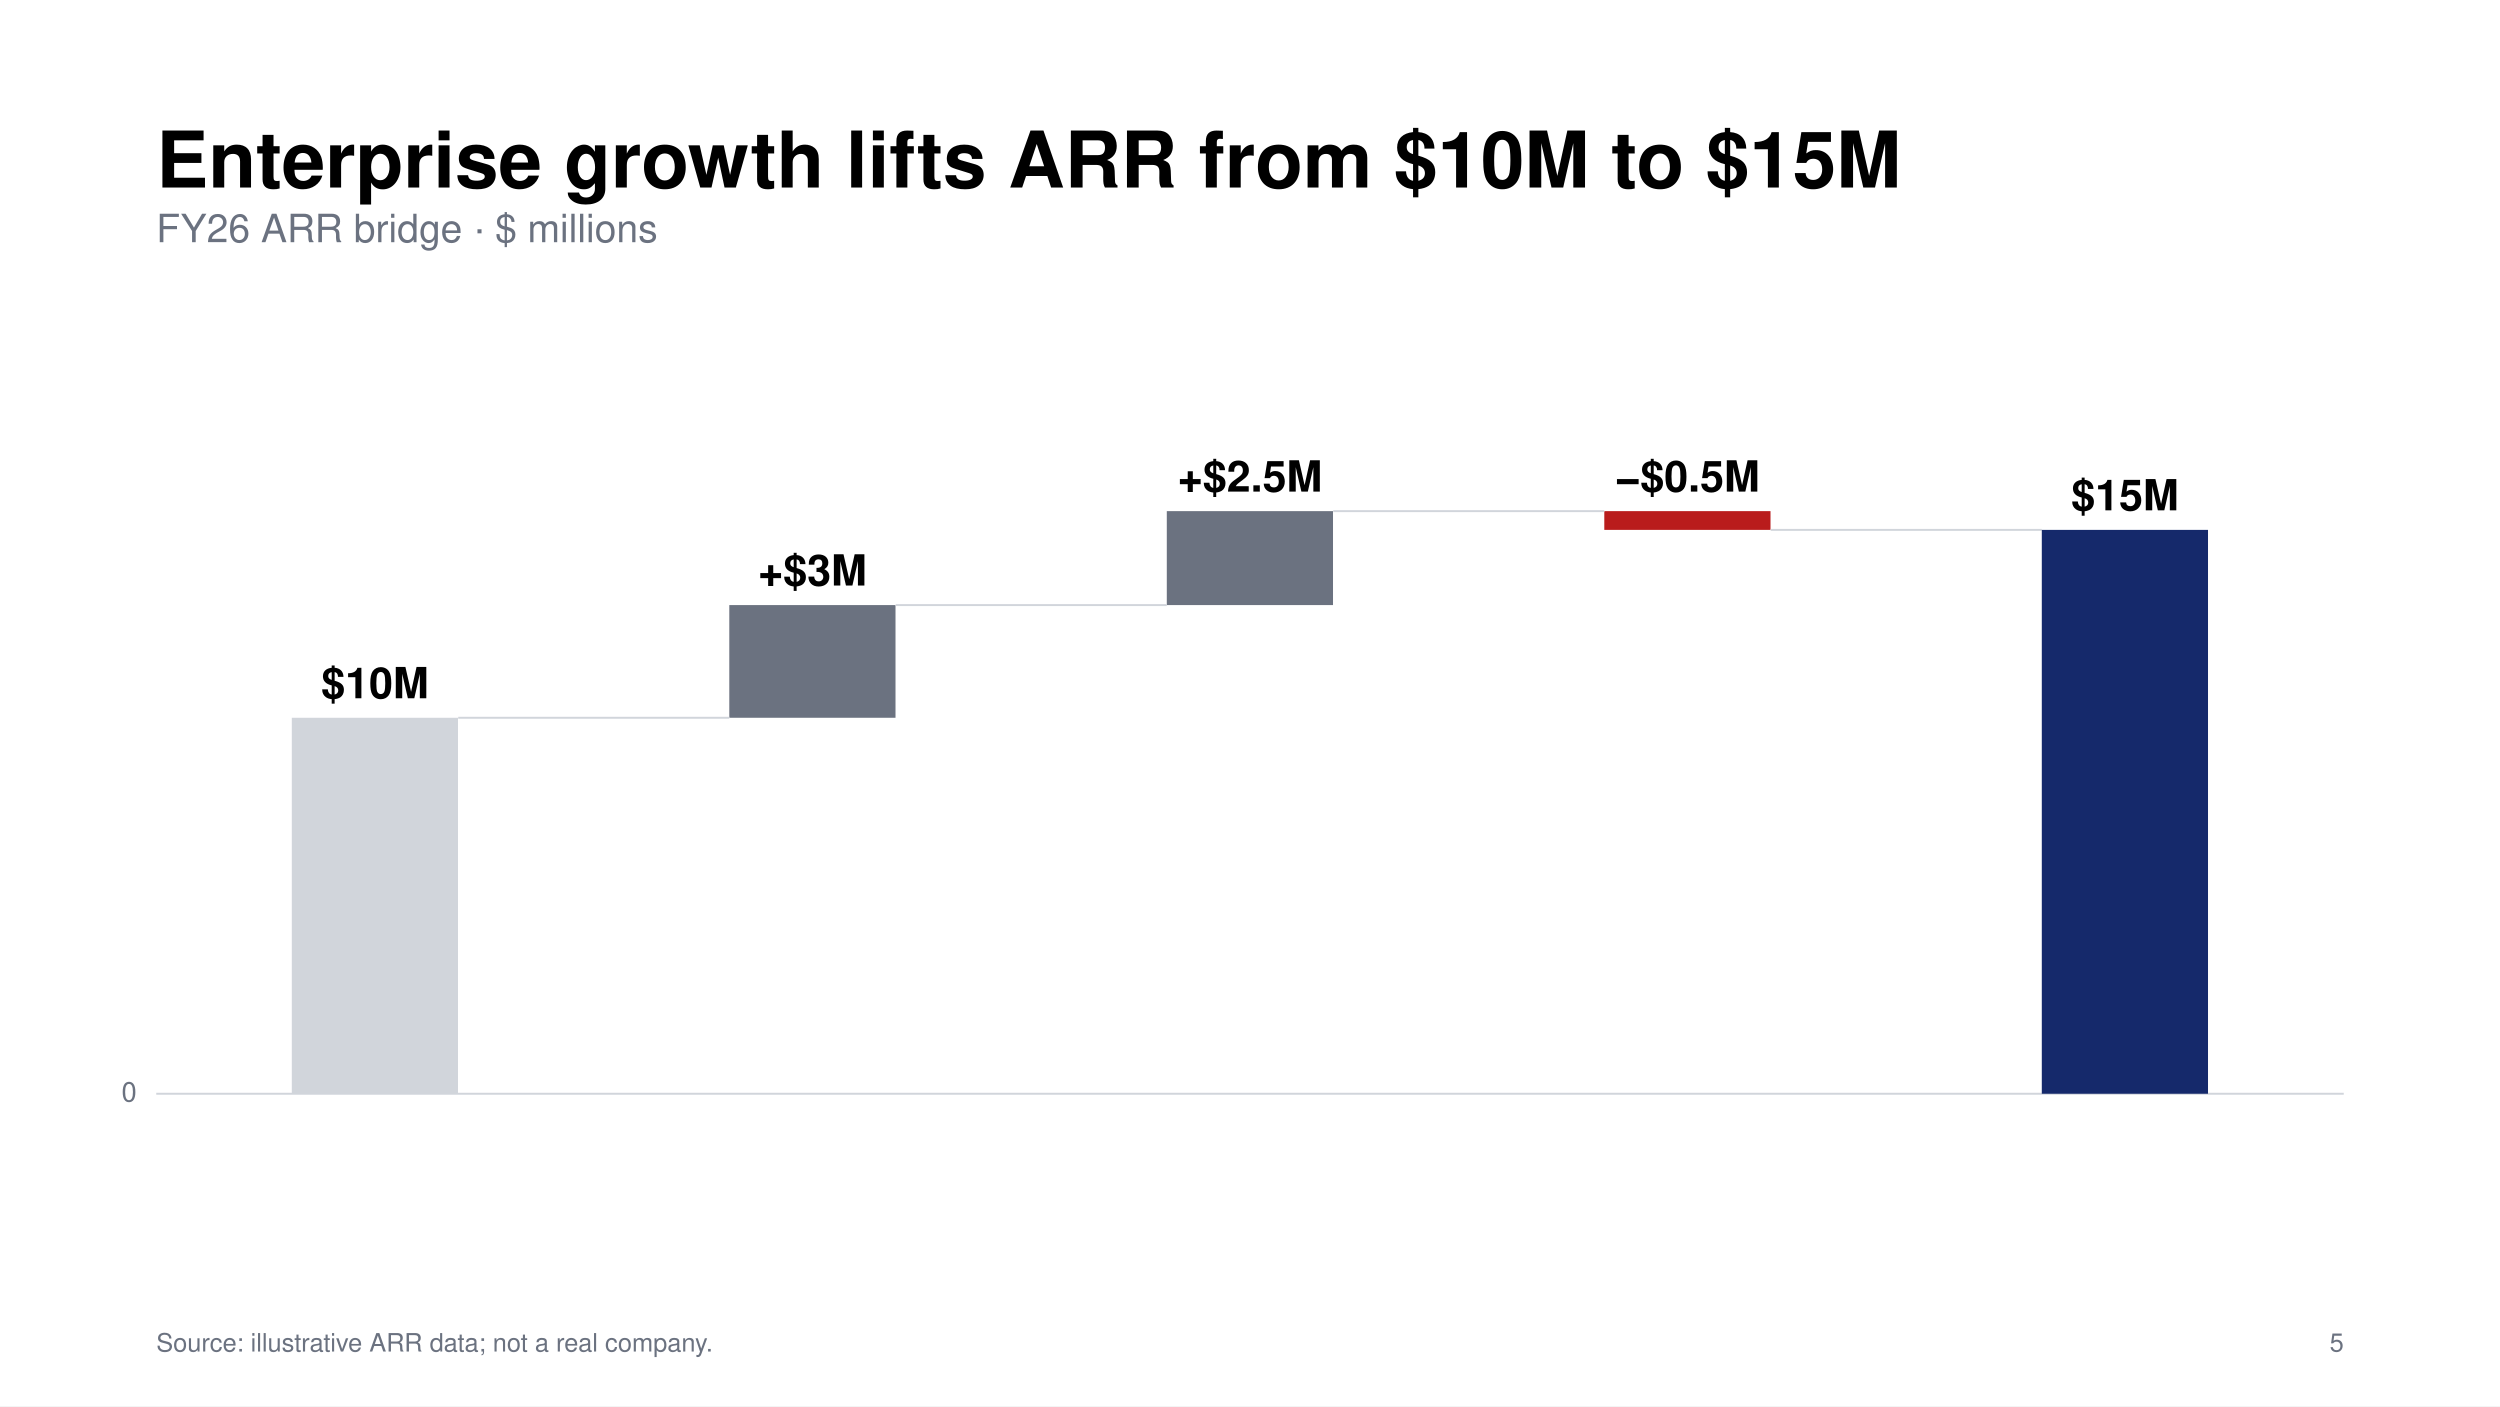
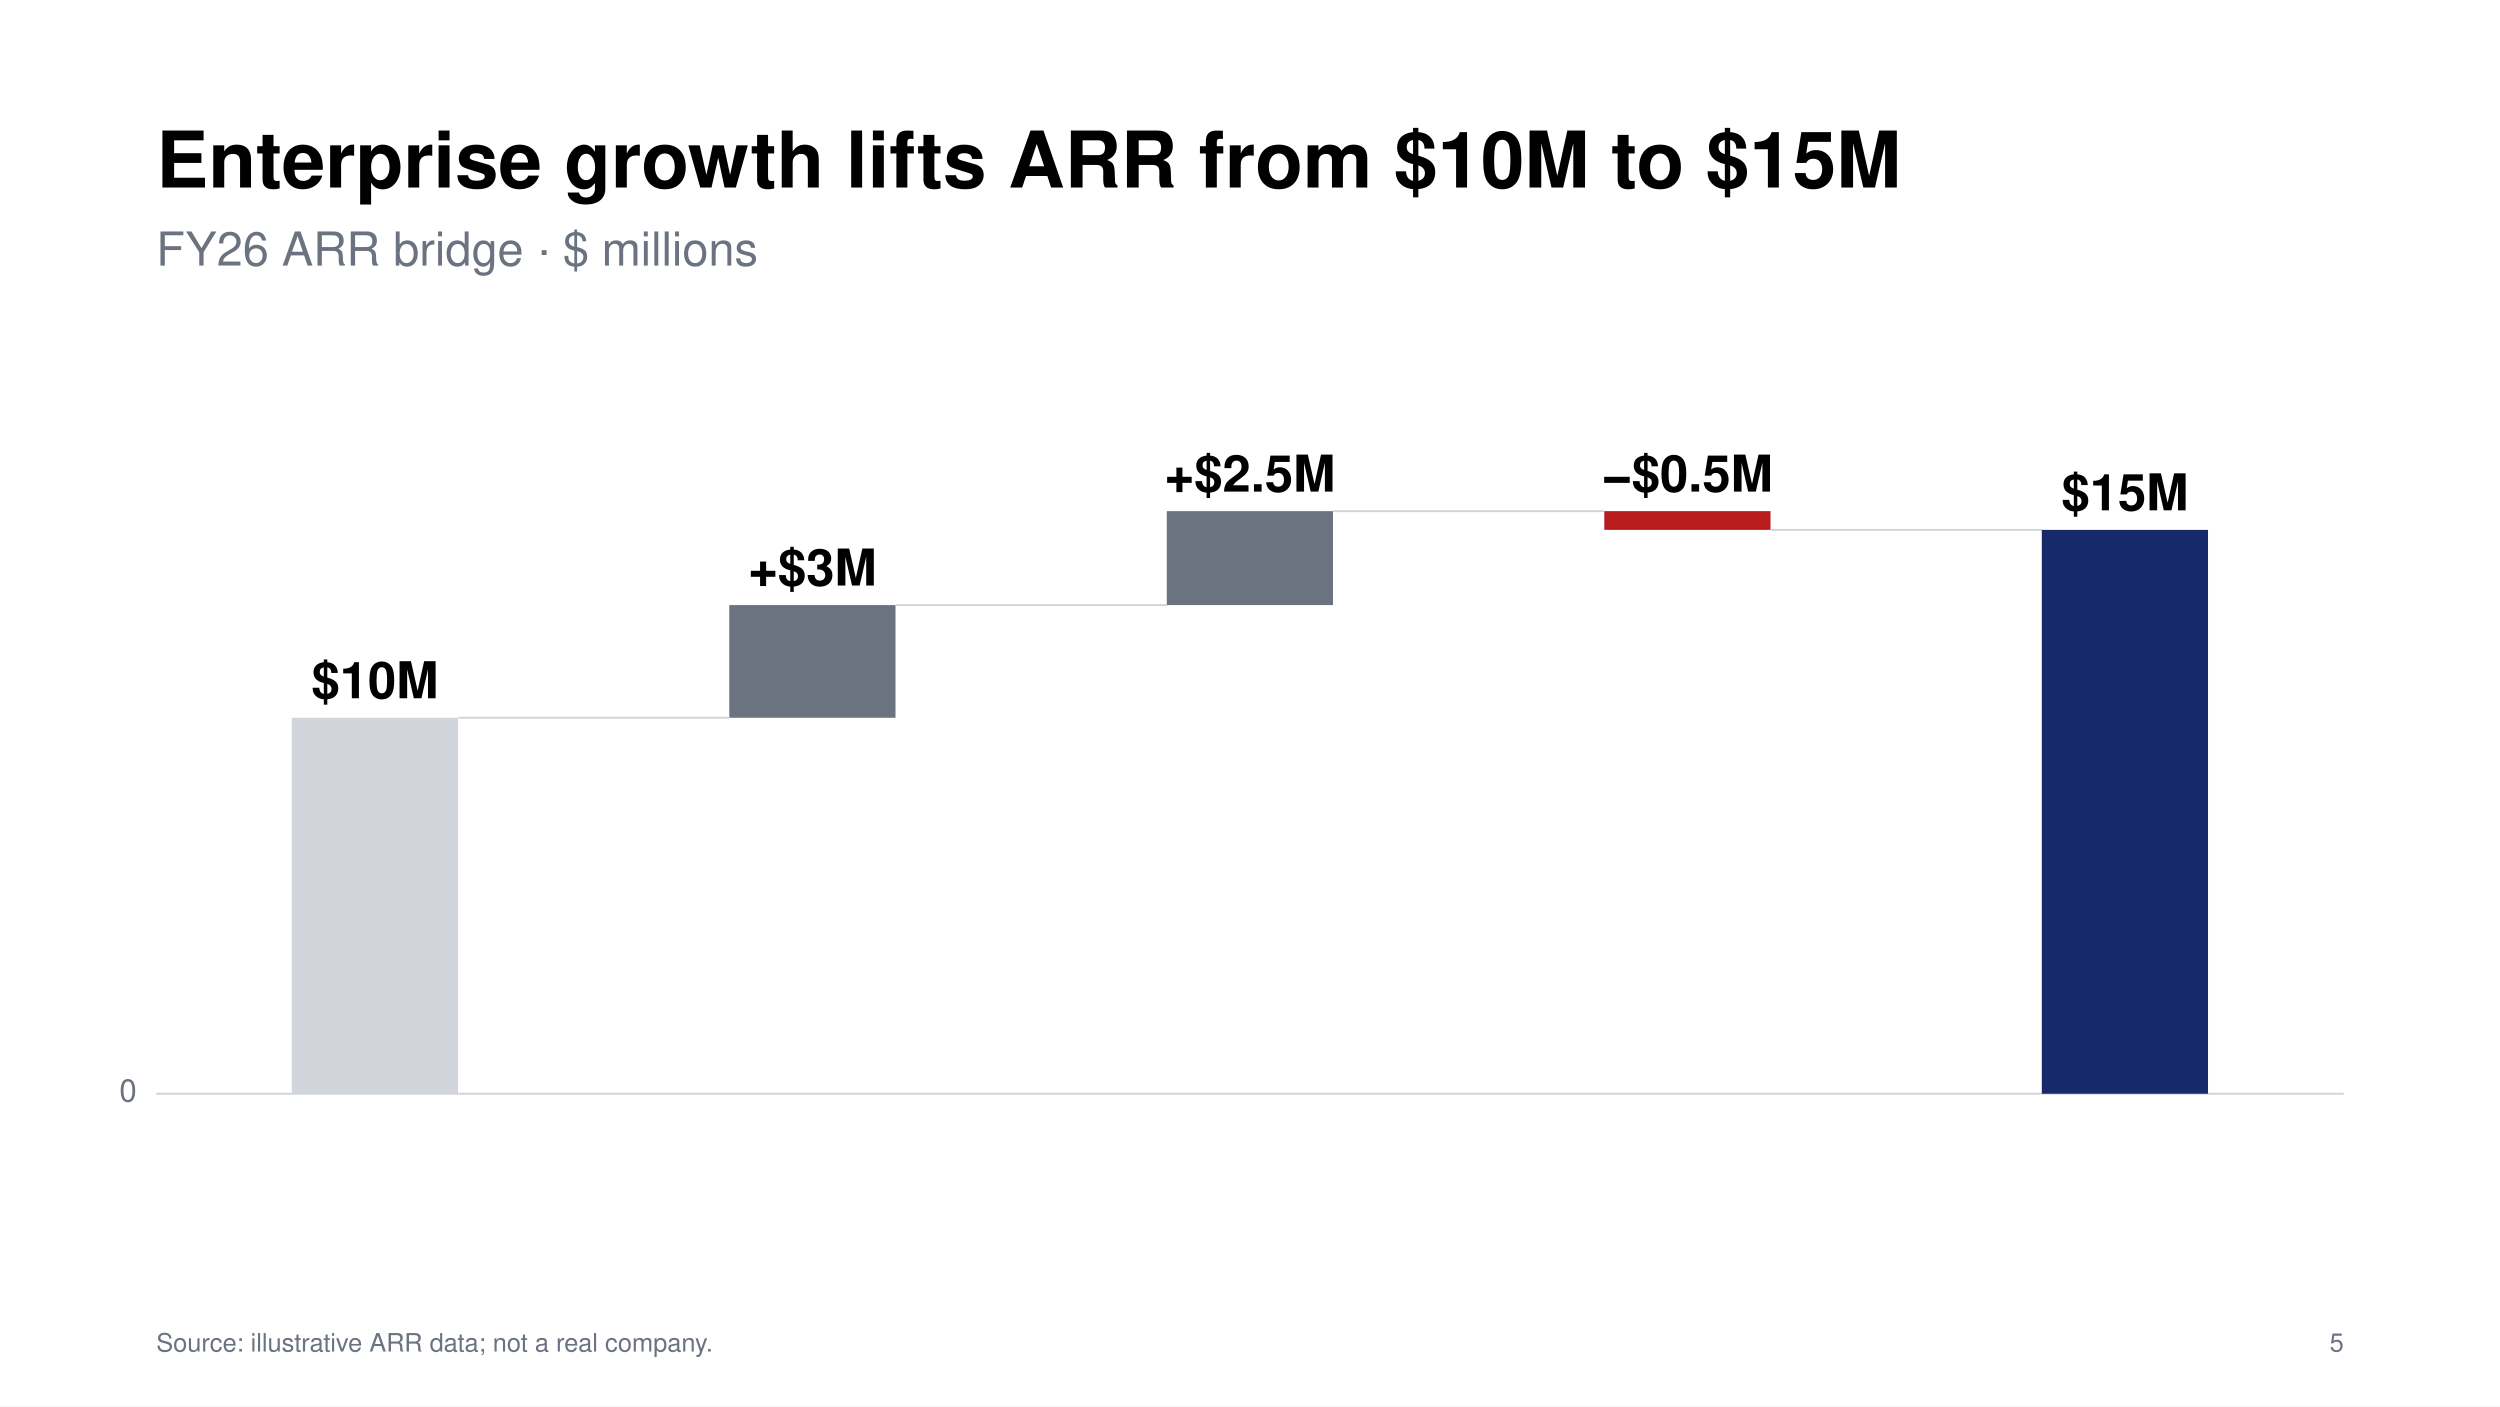
<svg xmlns="http://www.w3.org/2000/svg" viewBox="0 0 1280 720" width="1280" height="720" role="img" aria-label="Enterprise growth lifts ARR from $10M to $15M">
  <rect width="1280" height="720" fill="#FFFFFF" />
  <text x="80.0" y="96.0" font-family="'Helvetica Neue', Helvetica, Arial, 'Hiragino Sans', 'Yu Gothic', 'Noto Sans JP', 'Meiryo', sans-serif" font-size="40" fill="#000000" font-weight="bold" text-anchor="start">Enterprise growth lifts ARR from $10M to $15M</text>
-   <text x="80.0" y="124.0" font-family="'Helvetica Neue', Helvetica, Arial, 'Hiragino Sans', 'Yu Gothic', 'Noto Sans JP', 'Meiryo', sans-serif" font-size="20" fill="#6B7280" font-weight="normal" text-anchor="start">FY26 ARR bridge · $ millions</text>
+   <text x="80.0" y="136.0" font-family="'Helvetica Neue', Helvetica, Arial, 'Hiragino Sans', 'Yu Gothic', 'Noto Sans JP', 'Meiryo', sans-serif" font-size="24" fill="#6B7280" font-weight="normal" text-anchor="start">FY26 ARR bridge · $ millions</text>
  <line x1="80.0" y1="560.0" x2="1200.0" y2="560.0" stroke="#D1D5DB" />
-   <text x="70.0" y="564.0" font-family="'Helvetica Neue', Helvetica, Arial, 'Hiragino Sans', 'Yu Gothic', 'Noto Sans JP', 'Meiryo', sans-serif" font-size="14" fill="#6B7280" font-weight="normal" text-anchor="end">0</text>
+   <text x="70.0" y="564.0" font-family="'Helvetica Neue', Helvetica, Arial, 'Hiragino Sans', 'Yu Gothic', 'Noto Sans JP', 'Meiryo', sans-serif" font-size="16" fill="#6B7280" font-weight="normal" text-anchor="end">0</text>
  <rect x="149.4" y="367.5" width="85.1" height="192.5" fill="#D1D5DB" stroke="none" />
-   <text x="192.0" y="357.5" font-family="'Helvetica Neue', Helvetica, Arial, 'Hiragino Sans', 'Yu Gothic', 'Noto Sans JP', 'Meiryo', sans-serif" font-size="22" fill="#000000" font-weight="bold" text-anchor="middle">$10M</text>
-   <text x="192.0" y="578.0" font-family="'Helvetica Neue', Helvetica, Arial, 'Hiragino Sans', 'Yu Gothic', 'Noto Sans JP', 'Meiryo', sans-serif" font-size="18" fill="#374151" font-weight="normal" text-anchor="middle" />
+   <text x="192.0" y="357.5" font-family="'Helvetica Neue', Helvetica, Arial, 'Hiragino Sans', 'Yu Gothic', 'Noto Sans JP', 'Meiryo', sans-serif" font-size="26" fill="#000000" font-weight="bold" text-anchor="middle">$10M</text>
+   <text x="192.0" y="582.0" font-family="'Helvetica Neue', Helvetica, Arial, 'Hiragino Sans', 'Yu Gothic', 'Noto Sans JP', 'Meiryo', sans-serif" font-size="22" fill="#374151" font-weight="normal" text-anchor="middle" />
  <rect x="373.4" y="309.8" width="85.1" height="57.7" fill="#6B7280" stroke="none" />
-   <text x="416.0" y="299.8" font-family="'Helvetica Neue', Helvetica, Arial, 'Hiragino Sans', 'Yu Gothic', 'Noto Sans JP', 'Meiryo', sans-serif" font-size="22" fill="#000000" font-weight="bold" text-anchor="middle">+$3M</text>
-   <text x="416.0" y="578.0" font-family="'Helvetica Neue', Helvetica, Arial, 'Hiragino Sans', 'Yu Gothic', 'Noto Sans JP', 'Meiryo', sans-serif" font-size="18" fill="#374151" font-weight="normal" text-anchor="middle" />
+   <text x="416.0" y="299.8" font-family="'Helvetica Neue', Helvetica, Arial, 'Hiragino Sans', 'Yu Gothic', 'Noto Sans JP', 'Meiryo', sans-serif" font-size="26" fill="#000000" font-weight="bold" text-anchor="middle">+$3M</text>
+   <text x="416.0" y="582.0" font-family="'Helvetica Neue', Helvetica, Arial, 'Hiragino Sans', 'Yu Gothic', 'Noto Sans JP', 'Meiryo', sans-serif" font-size="22" fill="#374151" font-weight="normal" text-anchor="middle" />
  <line x1="234.6" y1="367.5" x2="373.4" y2="367.5" stroke="#D1D5DB" />
  <rect x="597.4" y="261.7" width="85.1" height="48.1" fill="#6B7280" stroke="none" />
-   <text x="640.0" y="251.7" font-family="'Helvetica Neue', Helvetica, Arial, 'Hiragino Sans', 'Yu Gothic', 'Noto Sans JP', 'Meiryo', sans-serif" font-size="22" fill="#000000" font-weight="bold" text-anchor="middle">+$2.5M</text>
-   <text x="640.0" y="578.0" font-family="'Helvetica Neue', Helvetica, Arial, 'Hiragino Sans', 'Yu Gothic', 'Noto Sans JP', 'Meiryo', sans-serif" font-size="18" fill="#374151" font-weight="normal" text-anchor="middle" />
+   <text x="640.0" y="251.7" font-family="'Helvetica Neue', Helvetica, Arial, 'Hiragino Sans', 'Yu Gothic', 'Noto Sans JP', 'Meiryo', sans-serif" font-size="26" fill="#000000" font-weight="bold" text-anchor="middle">+$2.5M</text>
+   <text x="640.0" y="582.0" font-family="'Helvetica Neue', Helvetica, Arial, 'Hiragino Sans', 'Yu Gothic', 'Noto Sans JP', 'Meiryo', sans-serif" font-size="22" fill="#374151" font-weight="normal" text-anchor="middle" />
  <line x1="458.6" y1="309.8" x2="597.4" y2="309.8" stroke="#D1D5DB" />
  <rect x="821.4" y="261.7" width="85.1" height="9.6" fill="#B91C1C" stroke="none" />
-   <text x="864.0" y="251.7" font-family="'Helvetica Neue', Helvetica, Arial, 'Hiragino Sans', 'Yu Gothic', 'Noto Sans JP', 'Meiryo', sans-serif" font-size="22" fill="#000000" font-weight="bold" text-anchor="middle">−$0.5M</text>
-   <text x="864.0" y="578.0" font-family="'Helvetica Neue', Helvetica, Arial, 'Hiragino Sans', 'Yu Gothic', 'Noto Sans JP', 'Meiryo', sans-serif" font-size="18" fill="#374151" font-weight="normal" text-anchor="middle" />
+   <text x="864.0" y="251.7" font-family="'Helvetica Neue', Helvetica, Arial, 'Hiragino Sans', 'Yu Gothic', 'Noto Sans JP', 'Meiryo', sans-serif" font-size="26" fill="#000000" font-weight="bold" text-anchor="middle">−$0.5M</text>
+   <text x="864.0" y="582.0" font-family="'Helvetica Neue', Helvetica, Arial, 'Hiragino Sans', 'Yu Gothic', 'Noto Sans JP', 'Meiryo', sans-serif" font-size="22" fill="#374151" font-weight="normal" text-anchor="middle" />
  <line x1="682.6" y1="261.7" x2="821.4" y2="261.7" stroke="#D1D5DB" />
  <line x1="906.6" y1="271.3" x2="1045.4" y2="271.3" stroke="#D1D5DB" />
  <rect x="1045.4" y="271.3" width="85.1" height="288.7" fill="#15296B" stroke="none" />
-   <text x="1088.0" y="261.3" font-family="'Helvetica Neue', Helvetica, Arial, 'Hiragino Sans', 'Yu Gothic', 'Noto Sans JP', 'Meiryo', sans-serif" font-size="22" fill="#000000" font-weight="bold" text-anchor="middle">$15M</text>
-   <text x="1088.0" y="578.0" font-family="'Helvetica Neue', Helvetica, Arial, 'Hiragino Sans', 'Yu Gothic', 'Noto Sans JP', 'Meiryo', sans-serif" font-size="18" fill="#374151" font-weight="normal" text-anchor="middle" />
-   <text x="80.0" y="630.0" font-family="'Helvetica Neue', Helvetica, Arial, 'Hiragino Sans', 'Yu Gothic', 'Noto Sans JP', 'Meiryo', sans-serif" font-size="22" fill="#15296B" font-weight="600" text-anchor="start" />
+   <text x="1088.0" y="261.3" font-family="'Helvetica Neue', Helvetica, Arial, 'Hiragino Sans', 'Yu Gothic', 'Noto Sans JP', 'Meiryo', sans-serif" font-size="26" fill="#000000" font-weight="bold" text-anchor="middle">$15M</text>
+   <text x="1088.0" y="582.0" font-family="'Helvetica Neue', Helvetica, Arial, 'Hiragino Sans', 'Yu Gothic', 'Noto Sans JP', 'Meiryo', sans-serif" font-size="22" fill="#374151" font-weight="normal" text-anchor="middle" />
+   <text x="80.0" y="630.0" font-family="'Helvetica Neue', Helvetica, Arial, 'Hiragino Sans', 'Yu Gothic', 'Noto Sans JP', 'Meiryo', sans-serif" font-size="24" fill="#15296B" font-weight="600" text-anchor="start" />
+   <text x="80.0" y="660.0" font-family="'Helvetica Neue', Helvetica, Arial, 'Hiragino Sans', 'Yu Gothic', 'Noto Sans JP', 'Meiryo', sans-serif" font-size="24" fill="#15296B" font-weight="600" text-anchor="start" />
  <text x="80.0" y="692.0" font-family="'Helvetica Neue', Helvetica, Arial, 'Hiragino Sans', 'Yu Gothic', 'Noto Sans JP', 'Meiryo', sans-serif" font-size="13" fill="#6B7280" font-weight="normal" text-anchor="start">Source: illustrative ARR data; not a real company.</text>
  <text x="1200.0" y="692.0" font-family="'Helvetica Neue', Helvetica, Arial, 'Hiragino Sans', 'Yu Gothic', 'Noto Sans JP', 'Meiryo', sans-serif" font-size="13" fill="#6B7280" font-weight="normal" text-anchor="end">5</text>
</svg>
